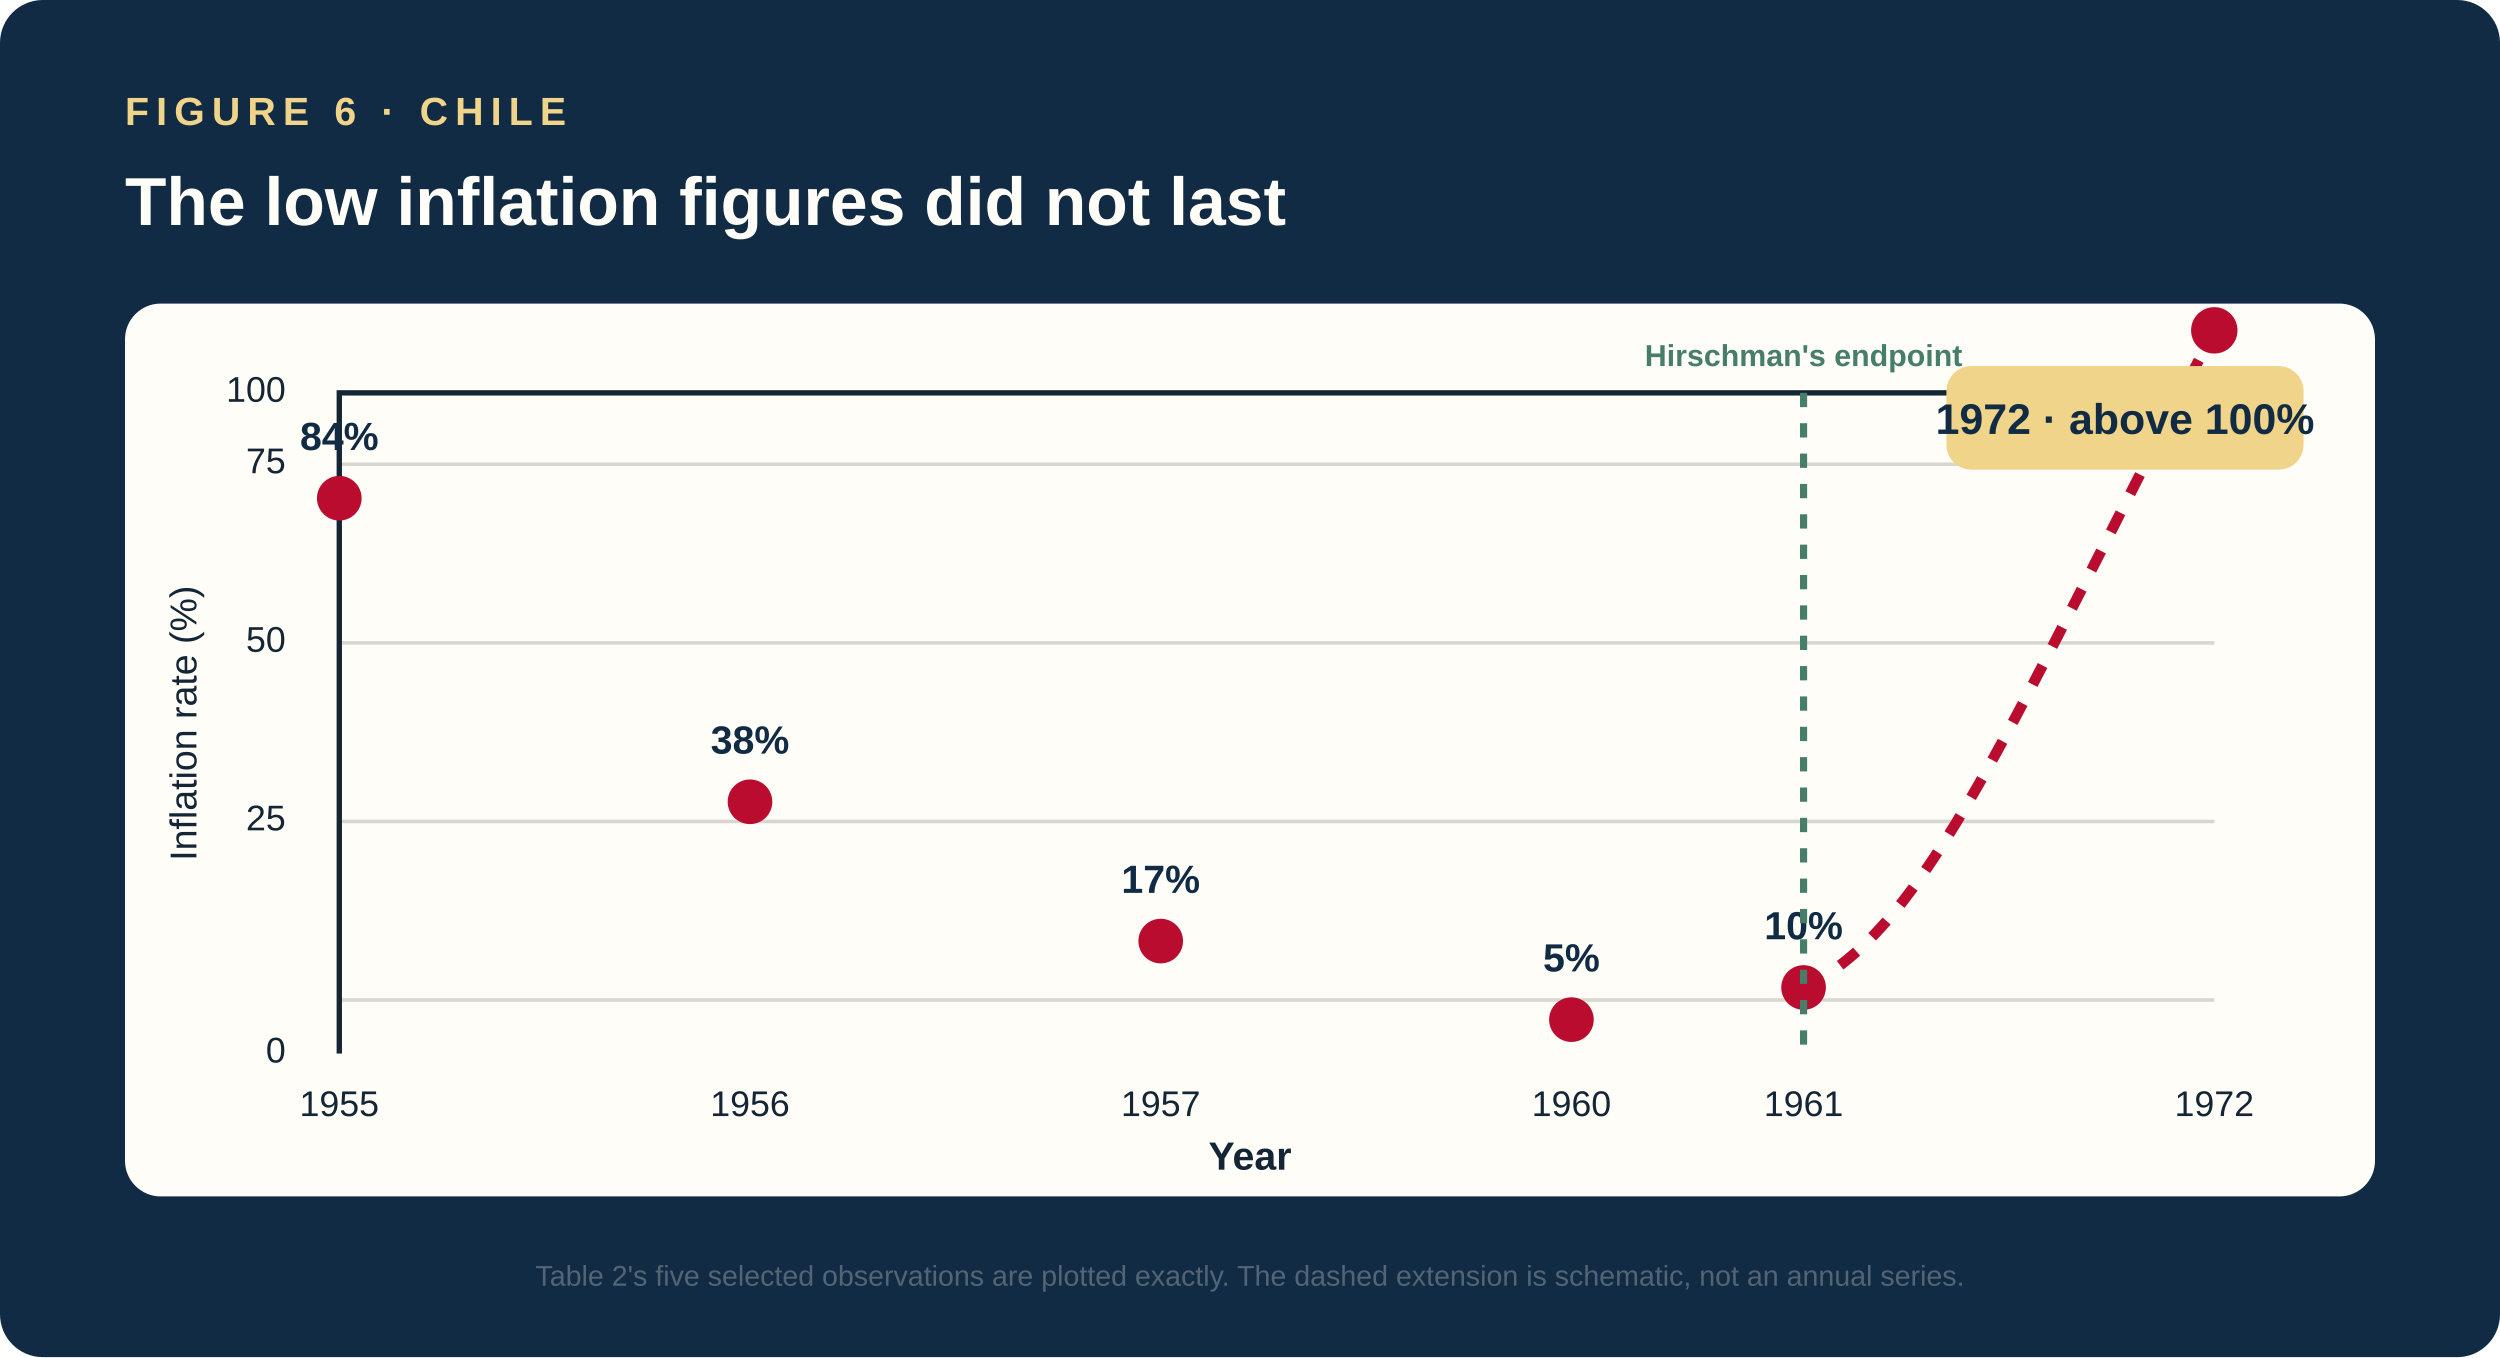
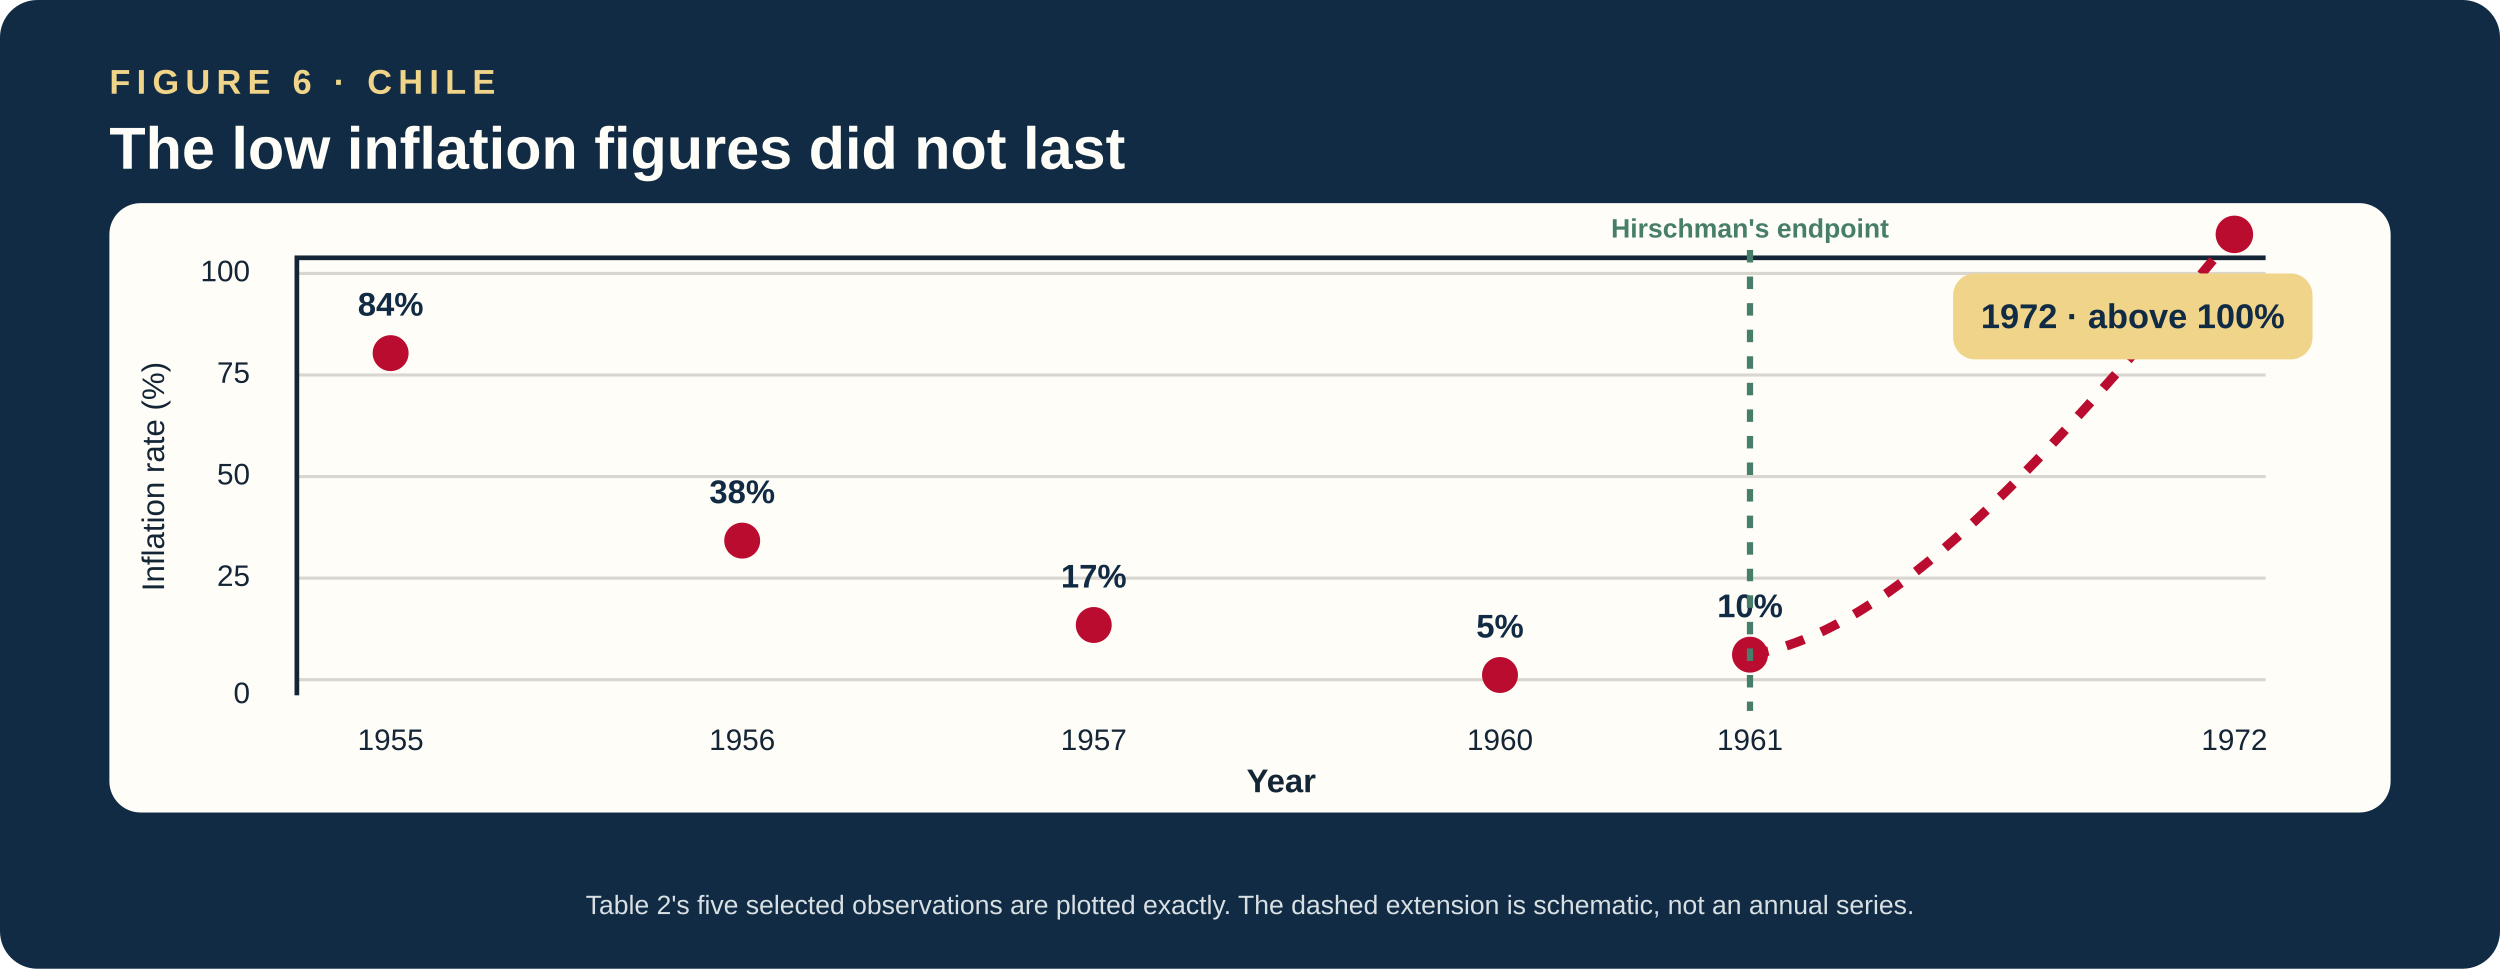
- <svg xmlns="http://www.w3.org/2000/svg" viewBox="0 0 1400 760" role="img" aria-labelledby="t d">
-   <rect width="1400" height="760" rx="24" fill="#102b43" />
-   <text x="70" y="70" fill="#f0d48a" font-family="Arial,sans-serif" font-size="22" font-weight="700" letter-spacing="4">FIGURE 6 · CHILE</text>
-   <text x="70" y="126" fill="#fffdf8" font-family="Arial,sans-serif" font-size="38" font-weight="700">The low inflation figures did not last</text>
-   <rect x="70" y="170" width="1260" height="500" rx="20" fill="#fffdf8" />
+ <svg xmlns="http://www.w3.org/2000/svg" viewBox="0 0 1600 620" role="img" aria-labelledby="t d">
+   <rect width="1600" height="620" rx="24" fill="#102b43" />
+   <text x="70" y="60" fill="#f0d48a" font-family="Arial,sans-serif" font-size="22" font-weight="700" letter-spacing="4">FIGURE 6 · CHILE</text>
+   <text x="70" y="108" fill="#fffdf8" font-family="Arial,sans-serif" font-size="38" font-weight="700">The low inflation figures did not last</text>
+   <rect x="70" y="130" width="1460" height="390" rx="20" fill="#fffdf8" />
  <g stroke="#d8d6cf" stroke-width="2">
-     <path d="M190 560H1240M190 460H1240M190 360H1240M190 260H1240" />
+     <path d="M190 435H1450M190 370H1450M190 305H1450M190 240H1450M190 175H1450" />
  </g>
-   <g stroke="#142536" stroke-width="3" fill="none">
-     <path d="M190 590V220H1240" />
-   </g>
-   <g fill="#142536" font-family="Arial,sans-serif" font-size="20">
-     <text x="160" y="595" text-anchor="end">0</text>
-     <text x="160" y="465" text-anchor="end">25</text>
-     <text x="160" y="365" text-anchor="end">50</text>
-     <text x="160" y="265" text-anchor="end">75</text>
-     <text x="160" y="225" text-anchor="end">100</text>
-     <text x="190" y="625" text-anchor="middle">1955</text>
-     <text x="420" y="625" text-anchor="middle">1956</text>
-     <text x="650" y="625" text-anchor="middle">1957</text>
-     <text x="880" y="625" text-anchor="middle">1960</text>
-     <text x="1010" y="625" text-anchor="middle">1961</text>
-     <text x="1240" y="625" text-anchor="middle">1972</text>
-     <text x="700" y="655" text-anchor="middle" font-size="22" font-weight="700">Year</text>
-     <text x="110" y="405" transform="rotate(-90 110 405)" text-anchor="middle" font-size="21">Inflation rate (%)</text>
+   <path d="M190 445V165H1450" stroke="#142536" stroke-width="3" fill="none" />
+   <g fill="#142536" font-family="Arial,sans-serif" font-size="19">
+     <text x="160" y="450" text-anchor="end">0</text>
+     <text x="160" y="375" text-anchor="end">25</text>
+     <text x="160" y="310" text-anchor="end">50</text>
+     <text x="160" y="245" text-anchor="end">75</text>
+     <text x="160" y="180" text-anchor="end">100</text>
+     <text x="250" y="480" text-anchor="middle">1955</text>
+     <text x="475" y="480" text-anchor="middle">1956</text>
+     <text x="700" y="480" text-anchor="middle">1957</text>
+     <text x="960" y="480" text-anchor="middle">1960</text>
+     <text x="1120" y="480" text-anchor="middle">1961</text>
+     <text x="1430" y="480" text-anchor="middle">1972</text>
+     <text x="820" y="507" text-anchor="middle" font-size="21" font-weight="700">Year</text>
+     <text x="105" y="305" transform="rotate(-90 105 305)" text-anchor="middle" font-size="20">Inflation rate (%)</text>
  </g>
  <g fill="#ba0c2f" stroke="#ba0c2f">
-     <circle cx="190" cy="279" r="12" />
-     <circle cx="420" cy="449" r="12" />
-     <circle cx="650" cy="527" r="12" />
-     <circle cx="880" cy="571" r="12" />
-     <circle cx="1010" cy="553" r="12" />
+     <circle cx="250" cy="226" r="11" />
+     <circle cx="475" cy="346" r="11" />
+     <circle cx="700" cy="400" r="11" />
+     <circle cx="960" cy="432" r="11" />
+     <circle cx="1120" cy="419" r="11" />
  </g>
-   <g fill="#102b43" font-family="Arial,sans-serif" font-size="22" font-weight="700">
-     <text x="190" y="252" text-anchor="middle">84%</text>
-     <text x="420" y="422" text-anchor="middle">38%</text>
-     <text x="650" y="500" text-anchor="middle">17%</text>
-     <text x="880" y="544" text-anchor="middle">5%</text>
-     <text x="1010" y="526" text-anchor="middle">10%</text>
+   <g fill="#102b43" font-family="Arial,sans-serif" font-size="21" font-weight="700">
+     <text x="250" y="202" text-anchor="middle">84%</text>
+     <text x="475" y="322" text-anchor="middle">38%</text>
+     <text x="700" y="376" text-anchor="middle">17%</text>
+     <text x="960" y="408" text-anchor="middle">5%</text>
+     <text x="1120" y="395" text-anchor="middle">10%</text>
  </g>
-   <path d="M1010 553C1080 520 1125 405 1240 185" fill="none" stroke="#ba0c2f" stroke-width="6" stroke-dasharray="12 12" />
-   <circle cx="1240" cy="185" r="13" fill="#ba0c2f" />
-   <rect x="1090" y="205" width="200" height="58" rx="14" fill="#f0d48a" />
-   <text x="1190" y="243" text-anchor="middle" fill="#102b43" font-family="Arial,sans-serif" font-size="24" font-weight="700">1972 · above 100%</text>
-   <path d="M1010 220V590" stroke="#477e6a" stroke-width="4" stroke-dasharray="8 9" />
-   <text x="1010" y="205" text-anchor="middle" fill="#477e6a" font-family="Arial,sans-serif" font-size="17" font-weight="700">Hirschman's endpoint</text>
-   <text x="700" y="720" text-anchor="middle" fill="#536475" font-family="Arial,sans-serif" font-size="16">Table 2's five selected observations are plotted exactly. The dashed extension is schematic, not an annual series.</text>
+   <path d="M1120 419C1210 405 1310 295 1430 150" fill="none" stroke="#ba0c2f" stroke-width="6" stroke-dasharray="12 12" />
+   <circle cx="1430" cy="150" r="12" fill="#ba0c2f" />
+   <path d="M1120 160V455" stroke="#477e6a" stroke-width="4" stroke-dasharray="8 9" />
+   <text x="1120" y="152" text-anchor="middle" fill="#477e6a" font-family="Arial,sans-serif" font-size="17" font-weight="700">Hirschman's endpoint</text>
+   <rect x="1250" y="175" width="230" height="55" rx="14" fill="#f0d48a" />
+   <text x="1365" y="210" text-anchor="middle" fill="#102b43" font-family="Arial,sans-serif" font-size="22" font-weight="700">1972 · above 100%</text>
+   <text x="800" y="585" text-anchor="middle" fill="#d9e0e4" font-family="Arial,sans-serif" font-size="17">Table 2's five selected observations are plotted exactly. The dashed extension is schematic, not an annual series.</text>
</svg>
